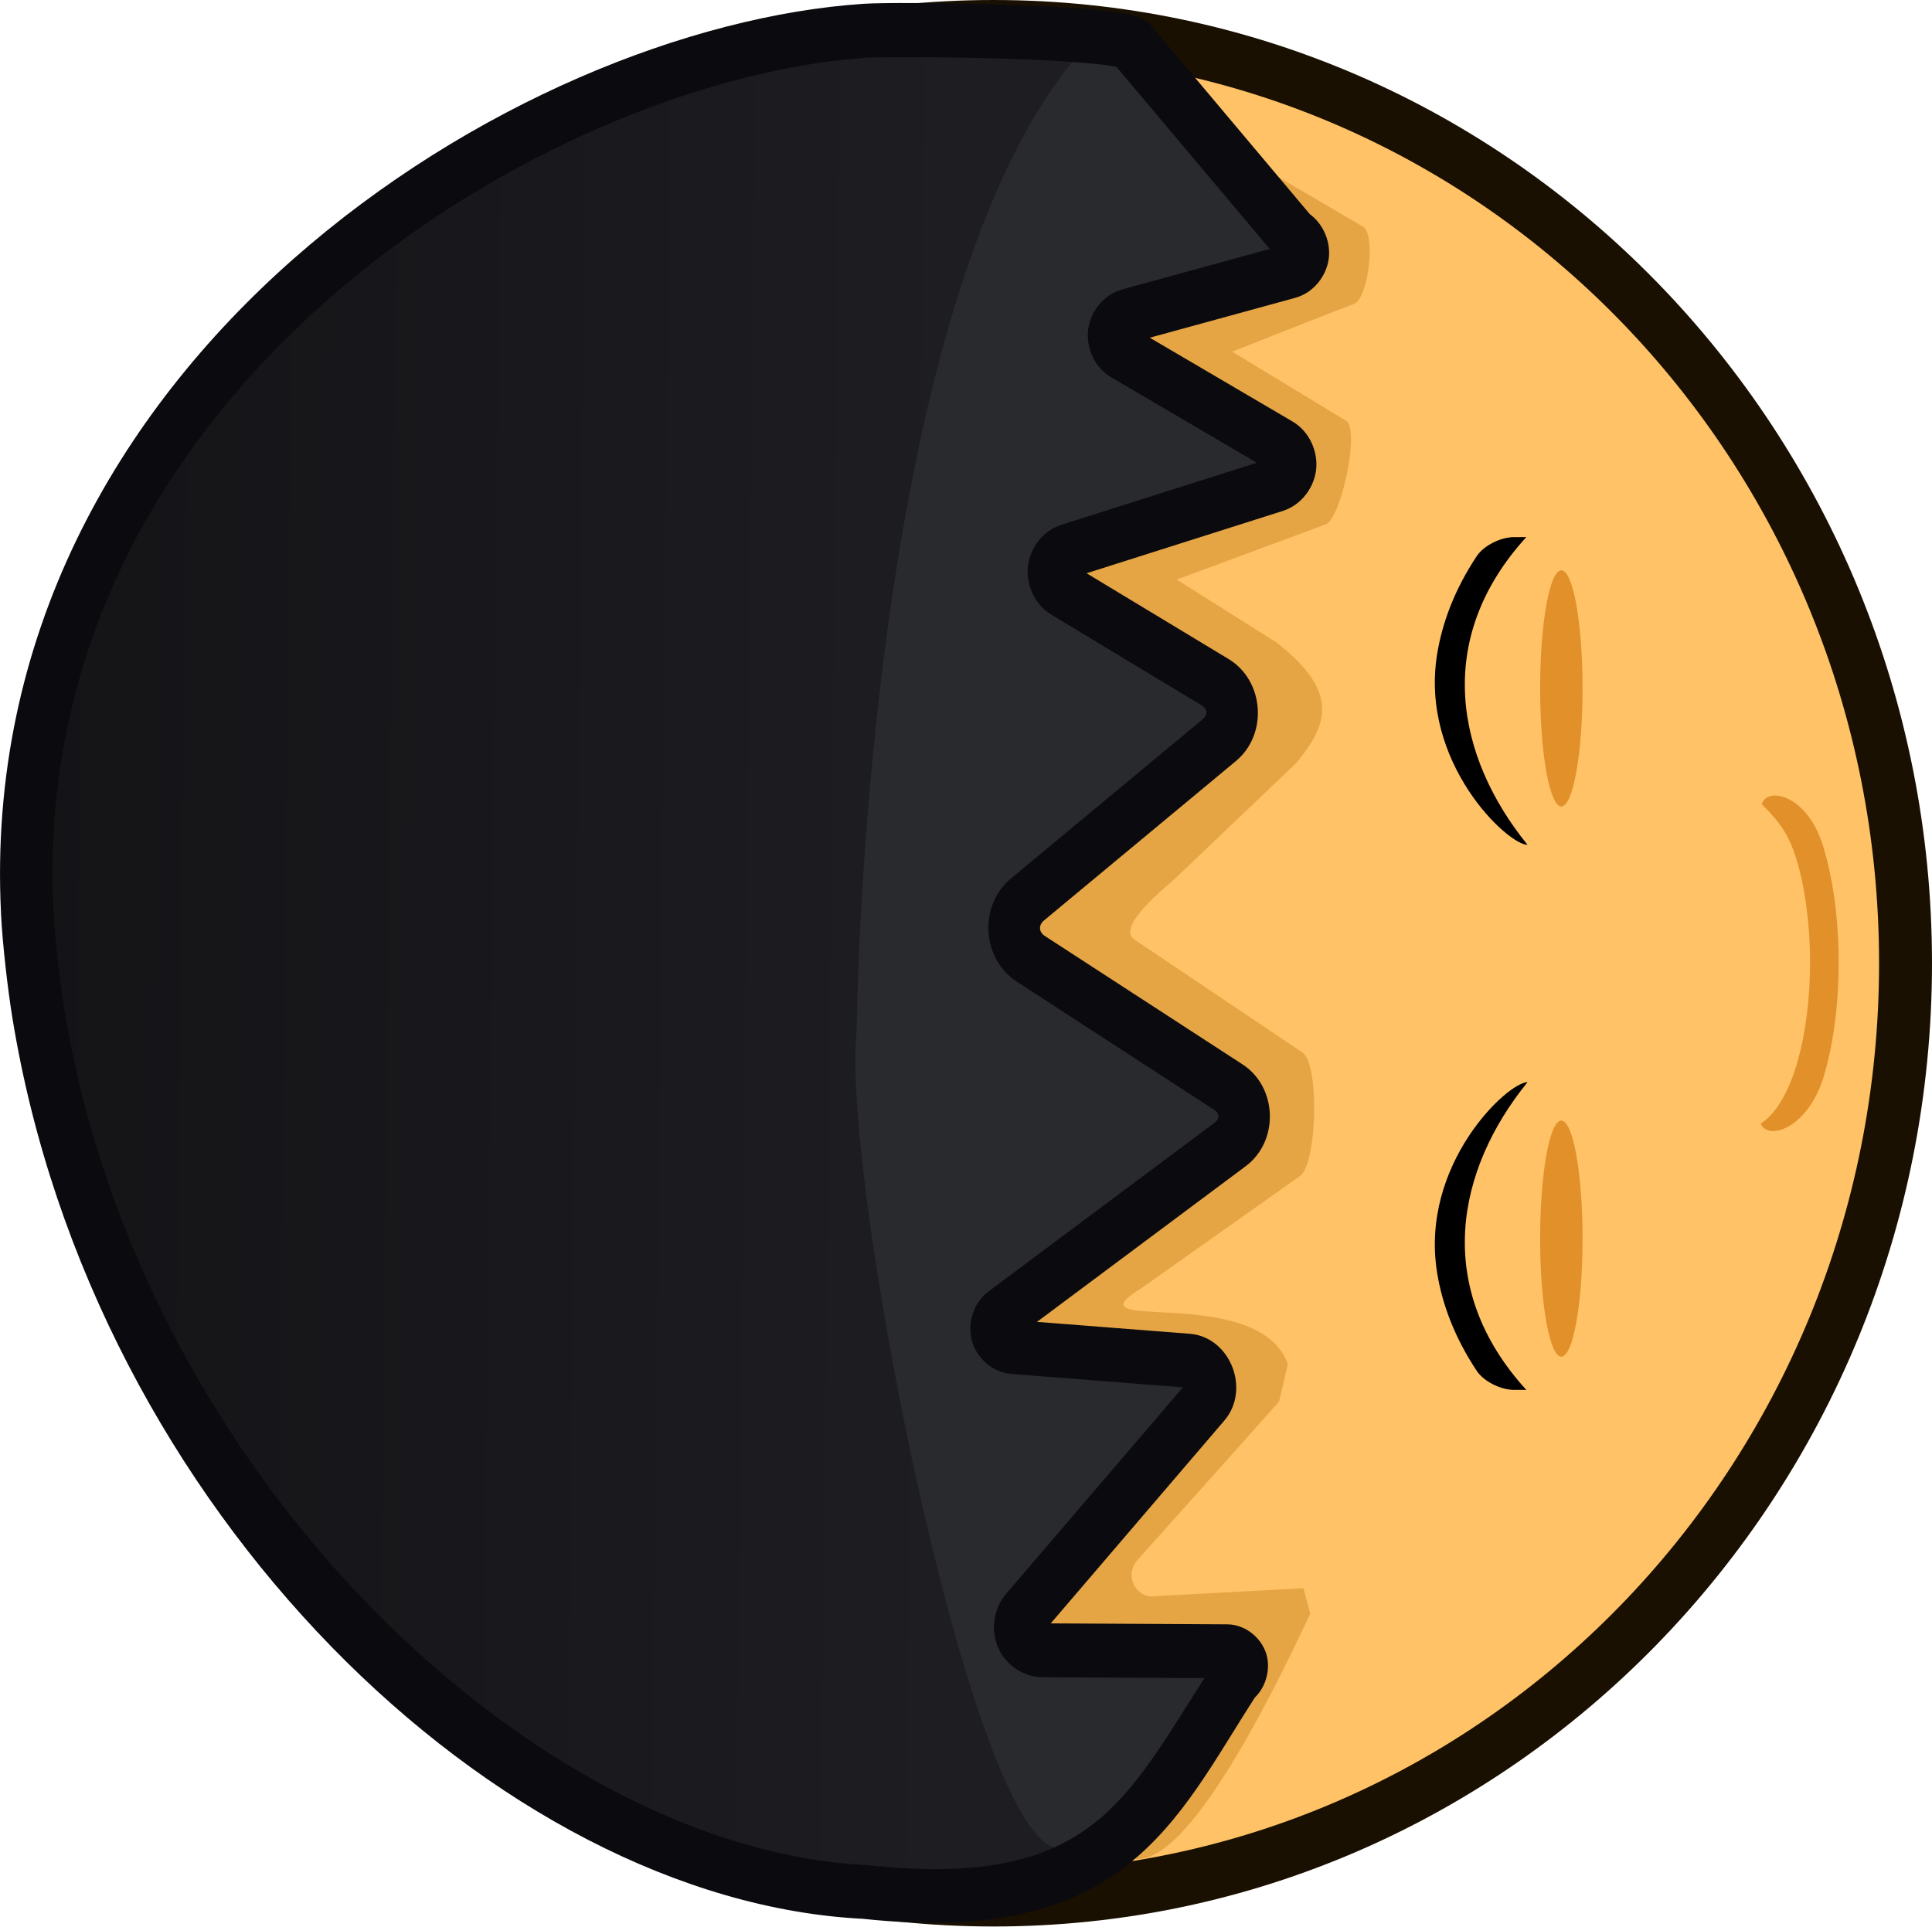
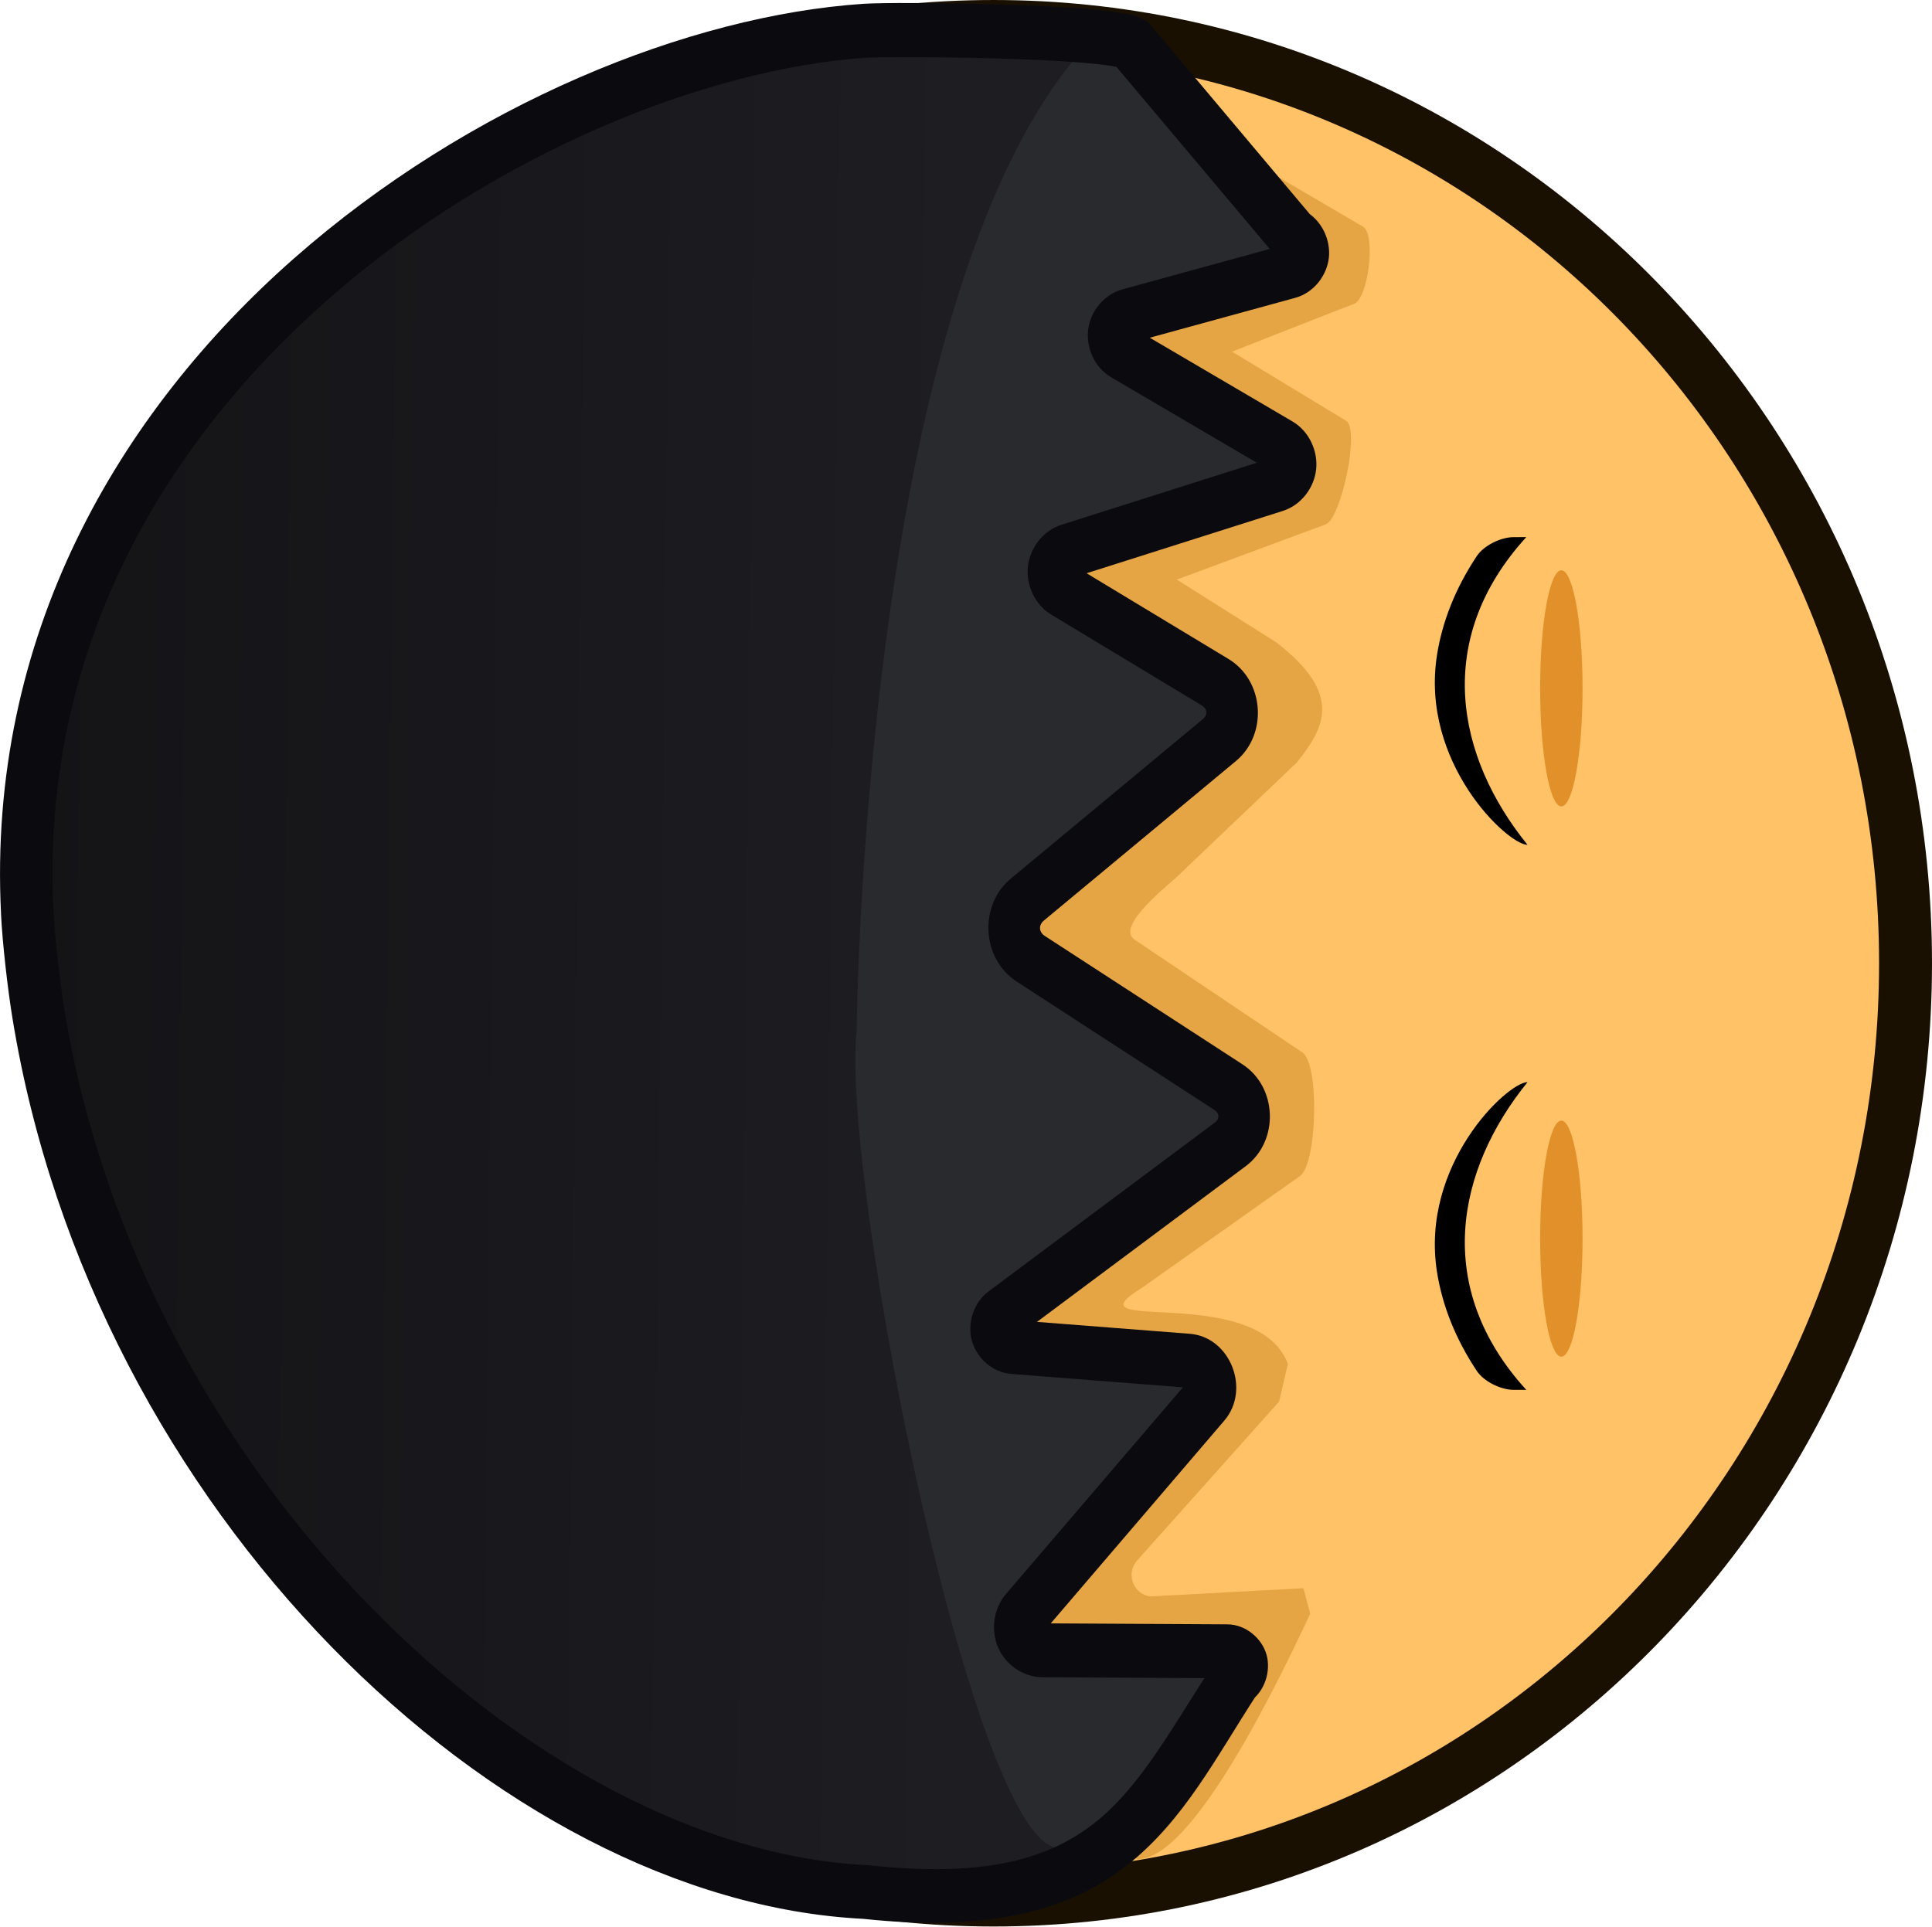
<svg xmlns="http://www.w3.org/2000/svg" xmlns:xlink="http://www.w3.org/1999/xlink" width="117.312" height="117" viewBox="0 0 31.039 30.956" version="1.1" id="svg5" xml:space="preserve">
  <defs id="defs2">
    <linearGradient x1="240" y1="150.774" x2="240" y2="184.714" gradientUnits="userSpaceOnUse" id="color-7" gradientTransform="matrix(0.8971819,0,0,0.8971819,21.81132,15.39949)">
      <stop offset="0" stop-color="#4d3108" id="stop13" />
      <stop offset="1" stop-color="#331f00" id="stop14" />
    </linearGradient>
    <linearGradient x1="240" y1="150.374" x2="240" y2="186.34" gradientUnits="userSpaceOnUse" id="color-6">
      <stop offset="0" stop-color="#261700" id="stop11" />
      <stop offset="1" stop-color="#0d0800" id="stop12" />
    </linearGradient>
    <linearGradient xlink:href="#linearGradient10" id="linearGradient9" x1="238.994" y1="178.259" x2="239.302" y2="150.596" gradientUnits="userSpaceOnUse" />
    <linearGradient x1="240" y1="150.774" x2="240.115" y2="183.769" gradientUnits="userSpaceOnUse" id="linearGradient10" gradientTransform="matrix(0.8971819,0,0,0.8971819,21.81132,15.39949)">
      <stop offset="0" stop-color="#331f00" id="stop10" style="stop-color:#1d1d22;stop-opacity:1;" />
      <stop offset="1" stop-color="#4d3108" id="stop9" style="stop-color:#141417;stop-opacity:1;" />
    </linearGradient>
    <clipPath clipPathUnits="userSpaceOnUse" id="clipPath6">
      <path d="M 10.123,37.773 C 0.851,37.314 -9.904,27.144 -12.003,14.252 c -0.121,-0.744 -0.261,-1.959 -0.298,-2.711 -0.72,-14.352 13.495,-23.011 22.425,-23.614 0.732,-0.049 6.489,-0.009 7.138,0.343 l 4.308,5.123 c 0.419,0.228 0.349,0.865 -0.109,0.99 l -4.262,1.169 c -0.472,0.129 -0.554,0.781 -0.13,1.03 l 4.148,2.436 c 0.438,0.257 0.367,0.928 -0.116,1.081 L 15.597,1.847 c -0.487,0.155 -0.564,0.83 -0.124,1.096 l 4.028,2.433 c 0.554,0.335 0.612,1.135 0.112,1.551 l -5.138,4.268 c -0.507,0.421 -0.462,1.23 0.09,1.588 l 5.291,3.437 c 0.539,0.35 0.564,1.148 0.048,1.533 l -6.058,4.523 c -0.368,0.274 -0.203,0.871 0.25,0.906 l 4.673,0.364 c 0.546,0.043 0.809,0.707 0.448,1.129 l -4.787,5.594 c -0.343,0.401 -0.068,1.03 0.452,1.033 l 4.94,0.028 c 0.394,0.002 0.543,0.529 0.213,0.748 -2.249,3.463 -3.323,6.411 -9.912,5.697 z" fill="url(#color-7)" id="path6" style="fill:url(#linearGradient6);stroke:#0b0b0f;stroke-width:1.426;stroke-dasharray:none;stroke-opacity:1" />
    </clipPath>
    <linearGradient xlink:href="#color-7-0" id="linearGradient6" gradientUnits="userSpaceOnUse" gradientTransform="matrix(0,-0.9257807,0.901548,0,-148.1197,235.0878)" x1="240" y1="150.774" x2="240.115" y2="183.769" />
    <linearGradient x1="240" y1="150.774" x2="240.115" y2="183.769" gradientUnits="userSpaceOnUse" id="color-7-0" gradientTransform="matrix(0.8971819,0,0,0.8971819,21.81132,15.39949)">
      <stop offset="0" stop-color="#4d3108" id="stop13-9" style="stop-color:#141417;stop-opacity:1;" />
      <stop offset="1" stop-color="#331f00" id="stop14-4" style="stop-color:#1d1d22;stop-opacity:1;" />
    </linearGradient>
  </defs>
  <g id="layer1-8" transform="matrix(0.8001632,0,0,0.799999,5.253461,5.157653)">
    <g id="g2-2" transform="matrix(0,-0.7739072,0.7536499,0,-119.4882,196.4209)">
      <path style="fill:#ffc266" d="m 212.839,176.304 c 0,-13.418 10.877,-24.296 24.296,-24.296 13.418,0 24.296,10.877 24.296,24.296 0,13.418 -10.877,24.296 -24.296,24.296 -13.418,0 -24.296,-10.877 -24.296,-24.296 z" id="path1-4" />
      <path style="fill:#1a1001" d="m 237.135,151.305 c -13.799,0 -25,11.201 -25,25 0,13.799 11.201,25 25,25 13.799,0 25,-11.201 25,-25 0,-13.799 -11.201,-25 -25,-25 z m 0,1.408 c 13.037,0 23.592,10.554 23.592,23.592 0,13.037 -10.554,23.59 -23.592,23.59 -13.037,0 -23.59,-10.552 -23.59,-23.59 0,-13.037 10.552,-23.592 23.59,-23.592 z" id="path2-7" />
      <path d="m 216.917,176.555 c 0.406,-7.939 9.396,-17.148 20.793,-18.945 0.657,-0.104 1.731,-0.223 2.397,-0.255 12.56,-0.138 19.855,9.932 20.428,21.288 l -4.281,7.501 c -0.201,0.359 -1.901,0.141 -2.012,-0.252 -0.185,-0.511 -1.234,-3.232 -1.234,-3.232 l -1.794,3.037 c -0.228,0.375 -2.554,-0.136 -2.69,-0.549 l -1.431,-3.962 -1.628,2.648 c -1.347,1.792 -2.218,1.29 -3.123,0.546 l -2.988,-3.218 c -0.373,-0.434 -1.288,-1.576 -1.605,-1.104 l -2.929,4.474 c -0.309,0.461 -2.858,0.389 -3.199,-0.052 l -2.903,-4.213 c -1.266,-2.111 0.166,3.055 -1.981,3.878 l -0.98,-0.235 -4.142,-3.799 c -0.354,-0.294 -0.885,-0.057 -0.913,0.387 l 0.213,4.061 -0.661,0.182 c -9.323,-4.47 -5.657,-5.301 -5.657,-5.301 z" fill="url(#color-7)" id="path37-1" style="fill:#e6a545;fill-opacity:1;stroke:none;stroke-width:1.24;stroke-dasharray:none;stroke-opacity:1" />
      <path style="baseline-shift:baseline;display:inline;overflow:visible;opacity:1;vector-effect:none;fill:url(#linearGradient9);enable-background:accumulate;stop-color:#000000;stop-opacity:1" d="m 213.03,172.876 c 0.446,-9.228 10.301,-19.93 22.795,-22.019 0.721,-0.12 1.898,-0.259 2.628,-0.297 13.909,-0.716 22.3,13.43 22.884,22.316 0.048,0.729 0.009,6.458 -0.332,7.104 l -4.964,4.287 c -0.221,0.417 -0.838,0.347 -0.96,-0.109 l -1.133,-4.241 c -0.125,-0.47 -0.757,-0.552 -0.998,-0.13 l -2.36,4.128 c -0.249,0.436 -0.899,0.365 -1.048,-0.115 l -1.695,-5.477 c -0.15,-0.485 -0.805,-0.561 -1.062,-0.123 l -2.357,4.008 c -0.325,0.552 -1.1,0.609 -1.503,0.112 l -4.136,-5.113 c -0.408,-0.505 -1.192,-0.459 -1.539,0.089 l -3.331,5.266 c -0.339,0.536 -1.112,0.561 -1.485,0.048 l -4.383,-6.029 c -0.266,-0.366 -0.844,-0.202 -0.878,0.249 l -0.353,4.65 c -0.041,0.543 -0.685,0.805 -1.094,0.446 l -5.421,-4.764 c -0.388,-0.341 -0.998,-0.067 -1.001,0.45 l -0.027,4.916 c -0.002,0.392 -0.513,0.541 -0.725,0.212 -3.356,-2.238 -6.213,-3.307 -5.521,-9.864 z" id="path7" />
      <path style="baseline-shift:baseline;display:inline;overflow:visible;opacity:1;vector-effect:none;fill:#292a2e;fill-opacity:1;stroke-width:1.533;stroke-linecap:square;enable-background:accumulate;stop-color:#000000;stop-opacity:1" d="m 15.893,-13.332 -0.013,1.849 C 10.059,-4.791 9.904,14.685 9.904,14.685 9.456,18.717 13.253,37.753 15.538,36.54 l -0.013,1.847 8.11,0.012 0.013,-1.847 0.342,-48.025 0.013,-1.847 z" id="path4" transform="matrix(0,0.9951571,-0.9691084,0,249.6369,162.8019)" clip-path="url(#clipPath6)" />
      <path style="baseline-shift:baseline;display:inline;overflow:visible;opacity:1;vector-effect:none;fill:#0b0b0f;enable-background:accumulate;stop-color:#000000;stop-opacity:1" d="m 238.418,149.861 c -0.779,0.04 -1.952,0.178 -2.709,0.305 -12.812,2.142 -22.897,12.966 -23.375,22.66 -0.351,3.366 0.218,5.508 1.383,7.027 1.168,1.524 2.801,2.372 4.445,3.469 l -0.199,-0.203 c 0.271,0.42 0.811,0.578 1.227,0.457 0.416,-0.121 0.785,-0.545 0.787,-1.045 l 0.025,-4.703 5.262,4.623 c 0.809,0.711 2.172,0.157 2.254,-0.918 l 0.309,-4.072 4.041,5.561 c 0.65,0.894 2.052,0.848 2.643,-0.086 l 3.332,-5.266 c 0.102,-0.162 0.282,-0.172 0.402,-0.023 l 4.137,5.113 c 0.696,0.86 2.09,0.756 2.65,-0.197 l 2.225,-3.781 1.617,5.227 c 0.157,0.506 0.616,0.838 1.078,0.889 0.463,0.051 0.983,-0.173 1.246,-0.633 l 2.172,-3.799 1.035,3.875 c 0.135,0.504 0.587,0.845 1.041,0.896 0.454,0.051 0.971,-0.181 1.215,-0.643 l -0.162,0.203 5.064,-4.373 0.062,-0.117 c 0.141,-0.267 0.148,-0.434 0.186,-0.682 0.038,-0.247 0.069,-0.539 0.096,-0.869 0.052,-0.66 0.088,-1.468 0.111,-2.277 0.047,-1.618 0.05,-3.152 0.018,-3.648 -0.305,-4.638 -2.598,-10.49 -6.611,-15.168 -4.013,-4.678 -9.808,-8.171 -17.006,-7.801 z m 0.07,1.398 c 6.711,-0.346 12.067,2.875 15.873,7.312 3.806,4.437 5.998,10.101 6.277,14.35 0.015,0.232 0.025,1.928 -0.021,3.518 -0.023,0.795 -0.058,1.586 -0.107,2.205 -0.025,0.309 -0.053,0.575 -0.082,0.768 -0.02,0.131 -0.023,0.139 -0.027,0.164 l -4.727,4.086 -1.049,-3.926 c -0.136,-0.508 -0.586,-0.853 -1.043,-0.912 -0.457,-0.059 -0.979,0.159 -1.24,0.615 l -2.217,3.879 -1.609,-5.203 c -0.157,-0.507 -0.614,-0.841 -1.078,-0.895 -0.464,-0.054 -0.987,0.165 -1.256,0.623 l -2.357,4.01 c -0.088,0.15 -0.246,0.161 -0.355,0.025 l -4.137,-5.113 c -0.697,-0.861 -2.082,-0.78 -2.674,0.156 l -3.332,5.266 c -0.087,0.138 -0.23,0.144 -0.326,0.012 l -4.383,-6.029 c -0.304,-0.418 -0.849,-0.566 -1.283,-0.443 -0.434,0.123 -0.82,0.535 -0.859,1.051 l -0.348,4.57 -5.361,-4.711 c -0.4,-0.352 -0.966,-0.403 -1.395,-0.211 -0.428,0.192 -0.765,0.649 -0.768,1.182 l -0.023,4.312 c -1.545,-1.01 -2.896,-1.801 -3.752,-2.918 -0.927,-1.21 -1.437,-2.878 -1.102,-6.053 l 0.002,-0.019 v -0.019 c 0.423,-8.757 10.043,-19.329 22.213,-21.363 0.685,-0.114 1.867,-0.252 2.547,-0.287 z" id="path8" />
    </g>
    <g id="g20" transform="matrix(0,-0.7739072,0.75365,0,-119.5912,196.4209)">
-       <path style="baseline-shift:baseline;display:inline;overflow:visible;opacity:1;fill:#e2902a;stroke-width:1.169;stroke-dasharray:none;enable-background:accumulate;stop-color:#000000;stop-opacity:1" d="m 241.263,196.902 c -0.512,0.554 -0.903,0.761 -1.406,0.921 -0.734,0.234 -1.678,0.364 -2.63,0.37 -0.952,0.006 -1.913,-0.113 -2.683,-0.345 -0.77,-0.232 -1.327,-0.572 -1.57,-0.97 -0.46,0.187 -0.128,1.272 1.247,1.687 0.907,0.274 1.965,0.397 3.013,0.39 1.049,-0.007 2.087,-0.143 2.96,-0.421 1.303,-0.415 1.543,-1.471 1.068,-1.631 z" id="path14" />
      <g id="g38" transform="matrix(0.7208781,0,0,0.7208781,64.12424,52.67339)">
        <g id="g4" transform="matrix(0,1.840639,1.792459,0,215.0572,145.1013)">
          <path style="baseline-shift:baseline;display:inline;overflow:visible;opacity:1;vector-effect:none;enable-background:accumulate;stop-color:#000000;stop-opacity:1" d="m 25.141,5.346 -0.253,6.849e-4 c -0.258,6.987e-4 -0.598,0.166 -0.741,0.381 -0.44,0.663 -0.693,1.329 -0.797,1.977 -0.347,2.17 1.418,3.824 1.816,3.822 -1.428,-1.762 -1.902,-4.121 -0.025,-6.18 z" id="path4-6" />
          <ellipse style="fill:#e2902a;fill-opacity:1;stroke:none;stroke-width:1.349" id="ellipse4" cx="192.673" cy="-249.897" transform="matrix(0.5432896,0,0,0.5578928,-78.83203,147.7997)" rx="0.784" ry="4.25" />
        </g>
        <g id="g7" transform="matrix(0,1.840639,-1.792459,0,264.925,145.1013)">
          <path style="baseline-shift:baseline;display:inline;overflow:visible;opacity:1;vector-effect:none;enable-background:accumulate;stop-color:#000000;stop-opacity:1" d="m 25.141,5.346 -0.253,6.849e-4 c -0.258,6.987e-4 -0.598,0.166 -0.741,0.381 -0.44,0.663 -0.693,1.329 -0.797,1.977 -0.347,2.17 1.418,3.824 1.816,3.822 -1.428,-1.762 -1.902,-4.121 -0.025,-6.18 z" id="path20" />
          <ellipse style="fill:#e2902a;fill-opacity:1;stroke:none;stroke-width:1.349" id="path3-1" cx="192.673" cy="-249.897" transform="matrix(0.5432896,0,0,0.5578928,-78.83203,147.7997)" rx="0.784" ry="4.25" />
        </g>
      </g>
    </g>
  </g>
</svg>
